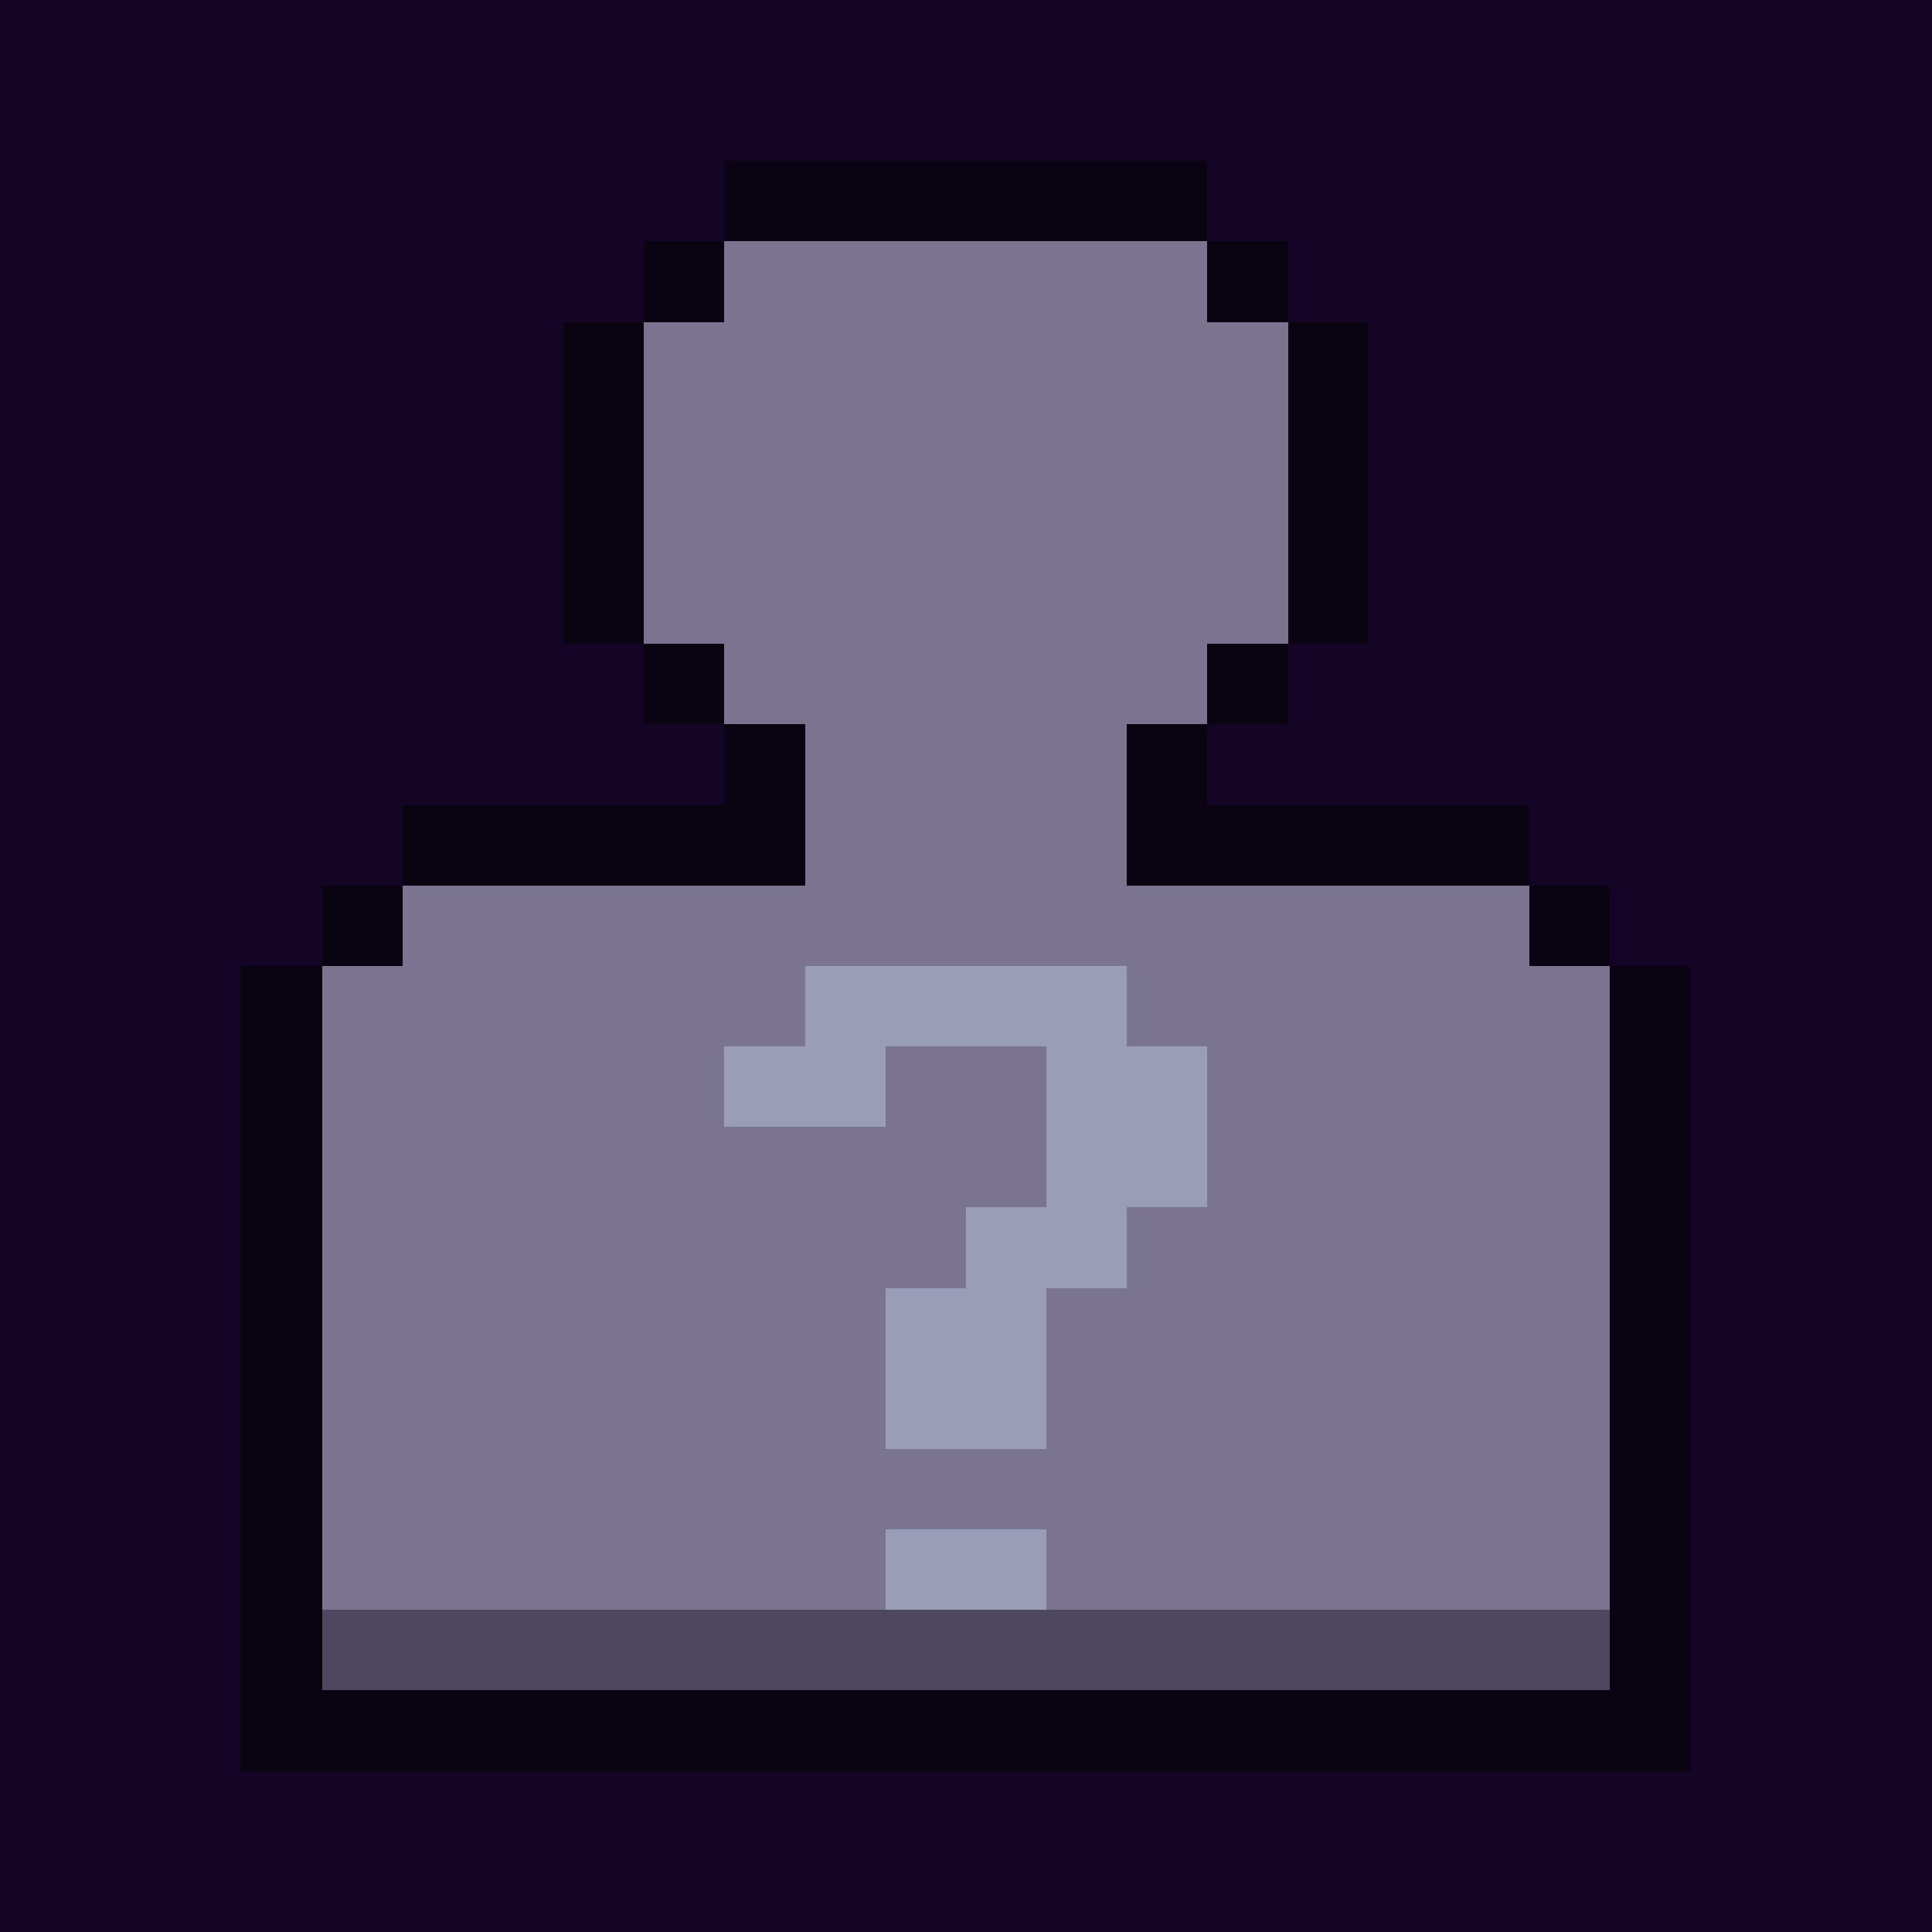
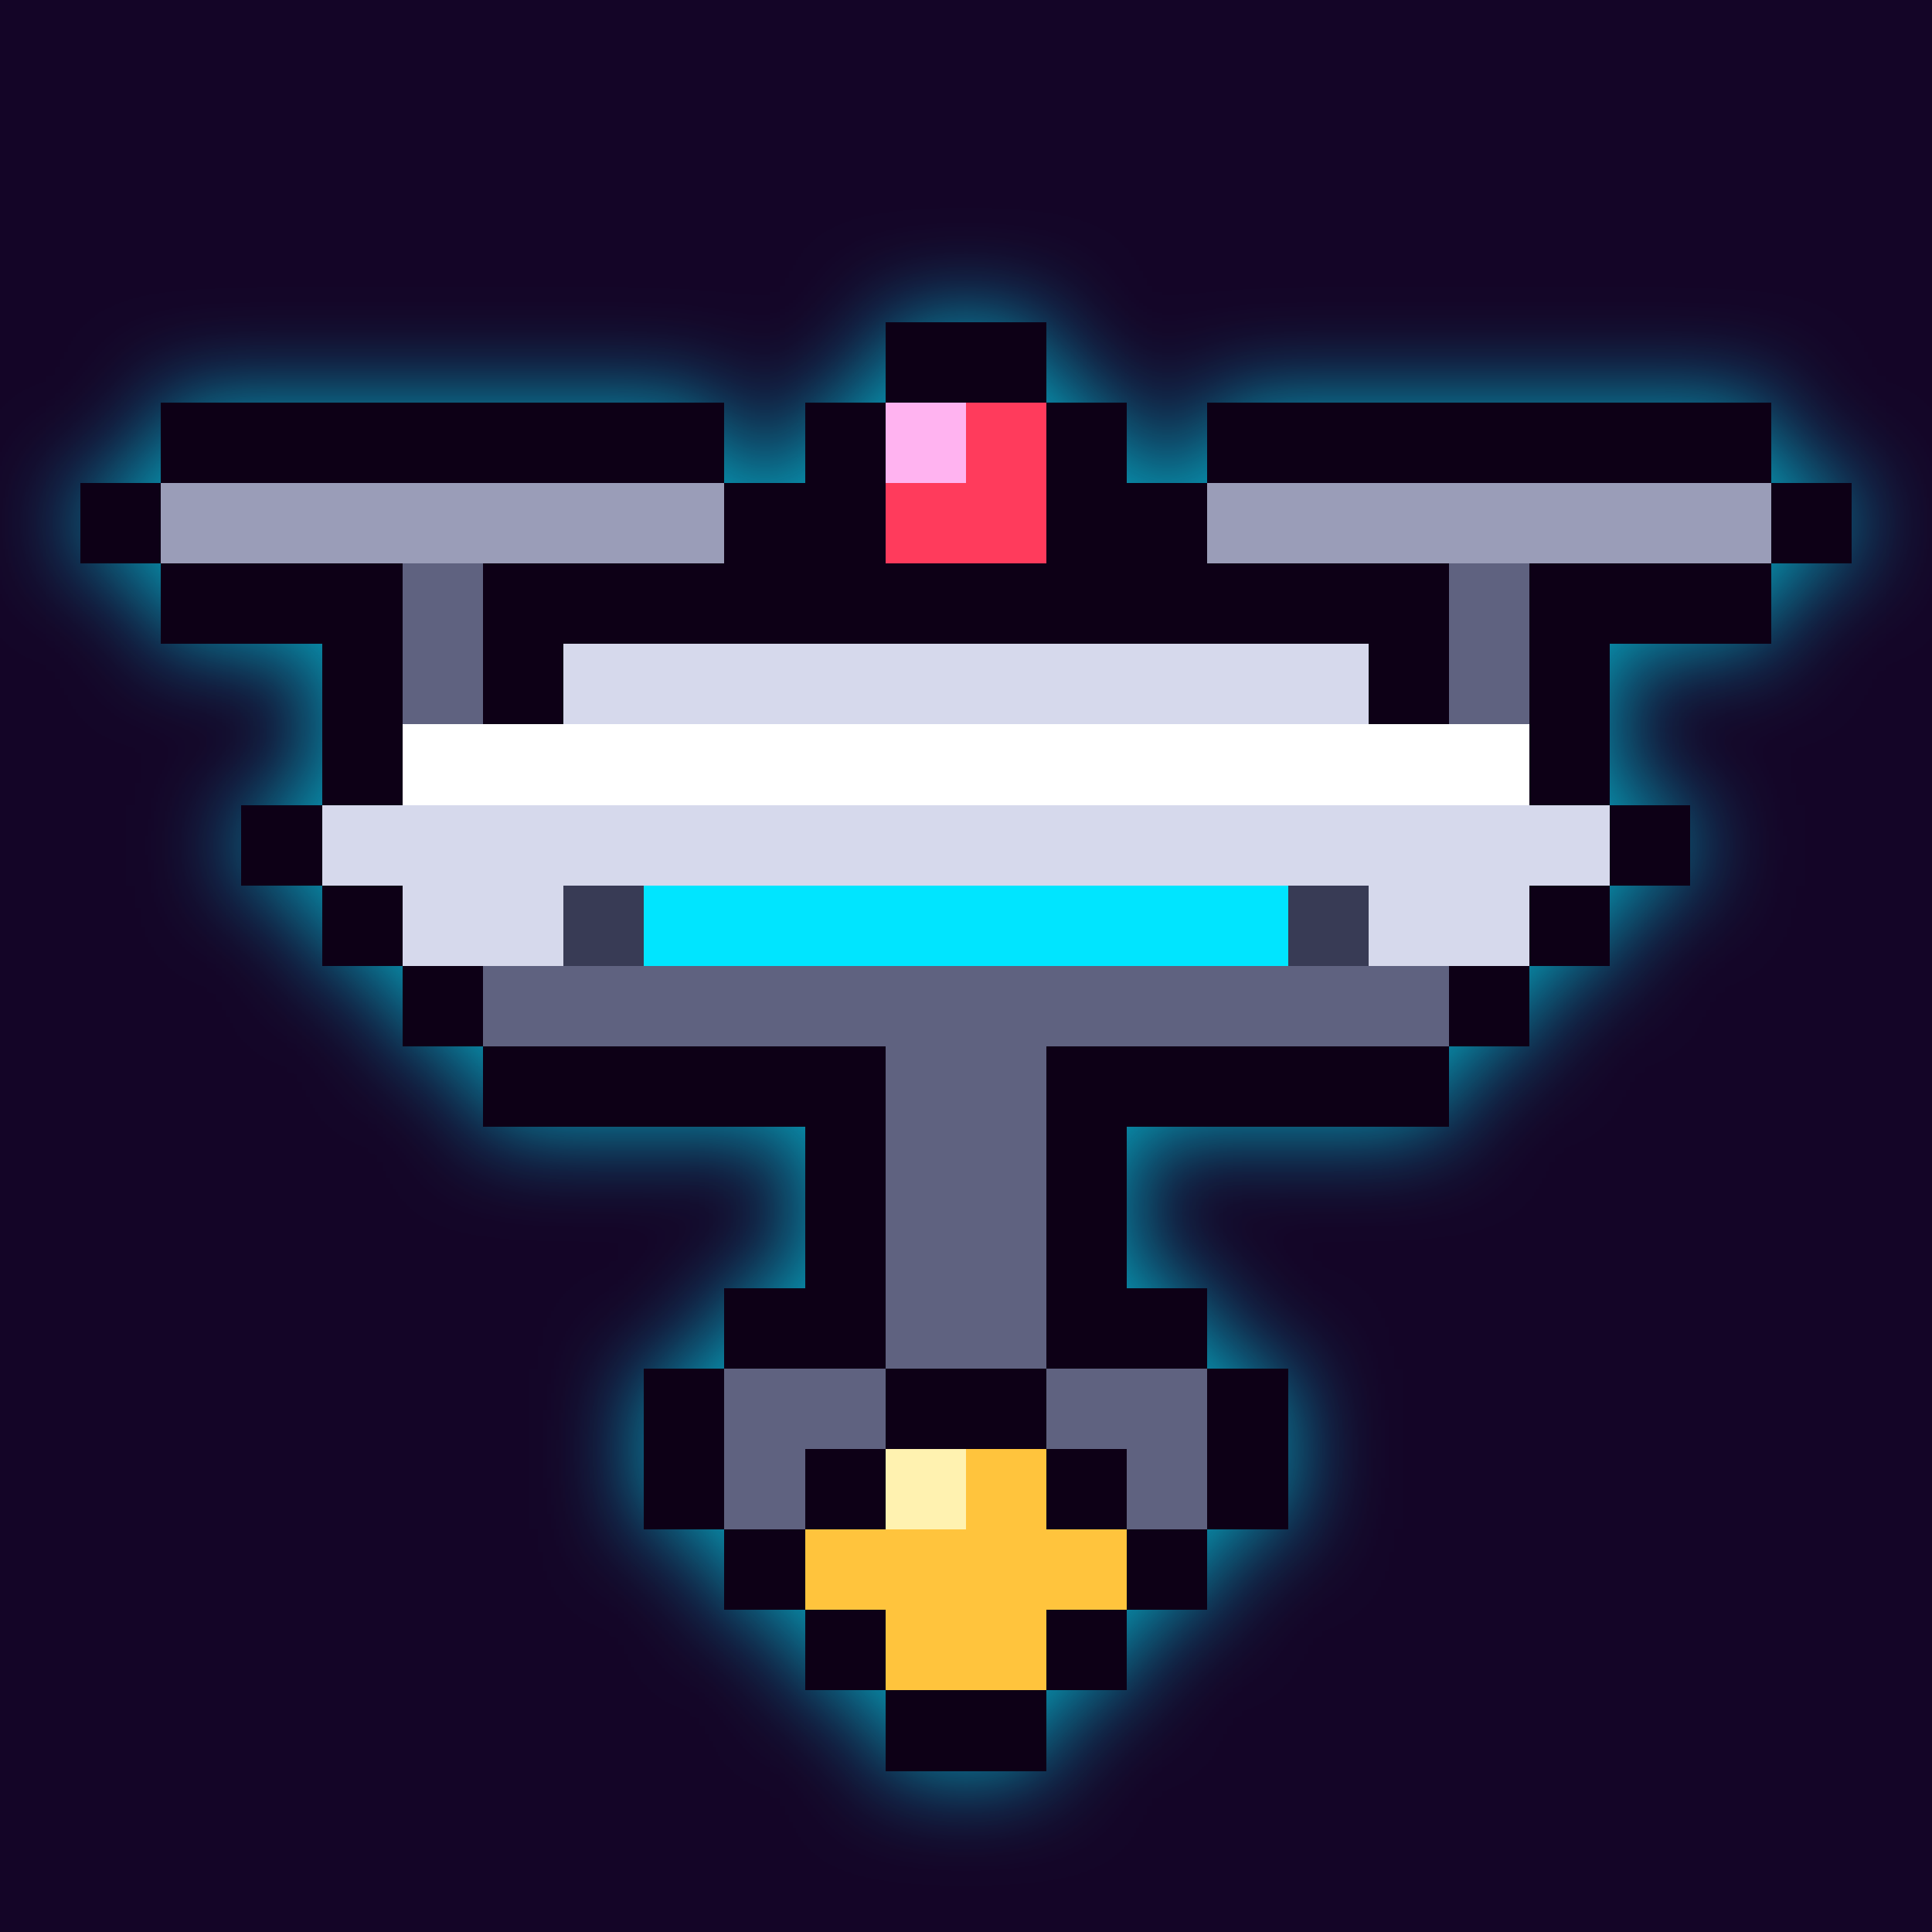
<svg xmlns="http://www.w3.org/2000/svg" width="96" height="96" viewBox="0 0 24 24" shape-rendering="crispEdges">
+   <filter id="glow-repo_drone" x="-20%" y="-20%" width="140%" height="140%">
+     <feDropShadow dx="0" dy="0" stdDeviation="0.6" flood-color="#00e5ff" flood-opacity="0.75" />
+   </filter>
  <rect width="24" height="24" fill="#140527" />
-   <path fill="#0a0412" d="M9 2h6v1h-6zM8 3h1v1h-1zM15 3h1v1h-1zM7 4h1v1h-1zM16 4h1v1h-1zM7 5h1v1h-1zM16 5h1v1h-1zM7 6h1v1h-1zM16 6h1v1h-1zM7 7h1v1h-1zM16 7h1v1h-1zM8 8h1v1h-1zM15 8h1v1h-1zM9 9h1v1h-1zM14 9h1v1h-1zM5 10h5v1h-5zM14 10h5v1h-5zM4 11h1v1h-1zM19 11h1v1h-1zM3 12h1v1h-1zM20 12h1v1h-1zM3 13h1v1h-1zM20 13h1v1h-1zM3 14h1v1h-1zM20 14h1v1h-1zM3 15h1v1h-1zM20 15h1v1h-1zM3 16h1v1h-1zM20 16h1v1h-1zM3 17h1v1h-1zM20 17h1v1h-1zM3 18h1v1h-1zM20 18h1v1h-1zM3 19h1v1h-1zM20 19h1v1h-1zM3 20h1v1h-1zM20 20h1v1h-1zM3 21h18v1h-18z" />
-   <path fill="#7a7490" d="M9 3h6v1h-6zM8 4h8v1h-8zM8 5h8v1h-8zM8 6h8v1h-8zM8 7h8v1h-8zM9 8h6v1h-6zM10 9h4v1h-4zM10 10h4v1h-4zM5 11h14v1h-14zM4 12h6v1h-6zM14 12h6v1h-6zM4 13h5v1h-5zM11 13h2v1h-2zM15 13h5v1h-5zM4 14h9v1h-9zM15 14h5v1h-5zM4 15h8v1h-8zM14 15h6v1h-6zM4 16h7v1h-7zM13 16h7v1h-7zM4 17h7v1h-7zM13 17h7v1h-7zM4 18h16v1h-16zM4 19h7v1h-7zM13 19h7v1h-7z" />
-   <path fill="#9a9db8" d="M10 12h4v1h-4zM9 13h2v1h-2zM13 13h2v1h-2zM13 14h2v1h-2zM12 15h2v1h-2zM11 16h2v1h-2zM11 17h2v1h-2zM11 19h2v1h-2z" />
-   <path fill="#4d4860" d="M4 20h16v1h-16z" />
+   <g filter="url(#glow-repo_drone)">
+     <path fill="#0a0412" d="M11 4h2v1h-2zM2 5h7v1h-7zM10 5h1v1h-1zM13 5h1v1h-1zM15 5h7v1h-7zM1 6h1v1h-1zM9 6h2v1h-2zM13 6h2v1h-2zM22 6h1v1h-1zM2 7h3v1h-3zM6 7h12v1h-12zM19 7h3v1h-3zM4 8h1v1h-1zM6 8h1v1h-1zM17 8h1v1h-1zM19 8h1v1h-1zM4 9h1v1h-1zM19 9h1v1h-1zM3 10h1v1h-1zM20 10h1v1h-1zM4 11h1v1h-1zM19 11h1v1h-1zM5 12h1v1h-1zM18 12h1v1h-1zM6 13h5v1h-5zM13 13h5v1h-5zM10 14h1v1h-1zM13 14h1v1h-1zM10 15h1v1h-1zM13 15h1v1h-1zM9 16h2v1h-2zM13 16h2v1h-2zM8 17h1v1h-1zM11 17h2v1h-2zM15 17h1v1h-1zM8 18h1v1h-1zM10 18h1v1h-1zM13 18h1v1h-1zM15 18h1v1h-1zM9 19h1v1h-1zM14 19h1v1h-1zM10 20h1v1h-1zM13 20h1v1h-1zM11 21h2v1h-2z" />
+     <path fill="#ffb3f0" d="M11 5h1v1h-1z" />
+     <path fill="#ff3b5c" d="M12 5h1v1h-1zM11 6h2v1h-2z" />
+     <path fill="#9a9db8" d="M2 6h7v1h-7zM15 6h7v1h-7z" />
+     <path fill="#5f6280" d="M5 7h1v1h-1zM18 7h1v1h-1zM5 8h1v1h-1zM18 8h1v1h-1zM6 12h12v1h-12zM11 13h2v1h-2zM11 14h2v1h-2zM11 15h2v1h-2zM11 16h2v1h-2zM9 17h2v1h-2zM13 17h2v1h-2zM9 18h1v1h-1zM14 18h1v1h-1z" />
+     <path fill="#d6d9ec" d="M7 8h10v1h-10zM4 10h16v1h-16zM5 11h2v1h-2zM17 11h2v1h-2z" />
+     <path fill="#ffffff" d="M5 9h14v1h-14z" />
+     <path fill="#383a54" d="M7 11h1v1h-1zM16 11h1v1h-1z" />
+     <path fill="#00e5ff" d="M8 11h8v1h-8z" />
+     <path fill="#fff2b0" d="M11 18h1v1h-1z" />
+     <path fill="#ffc43d" d="M12 18h1v1h-1zM10 19h4v1h-4zM11 20h2v1h-2z" />
+   </g>
</svg>
